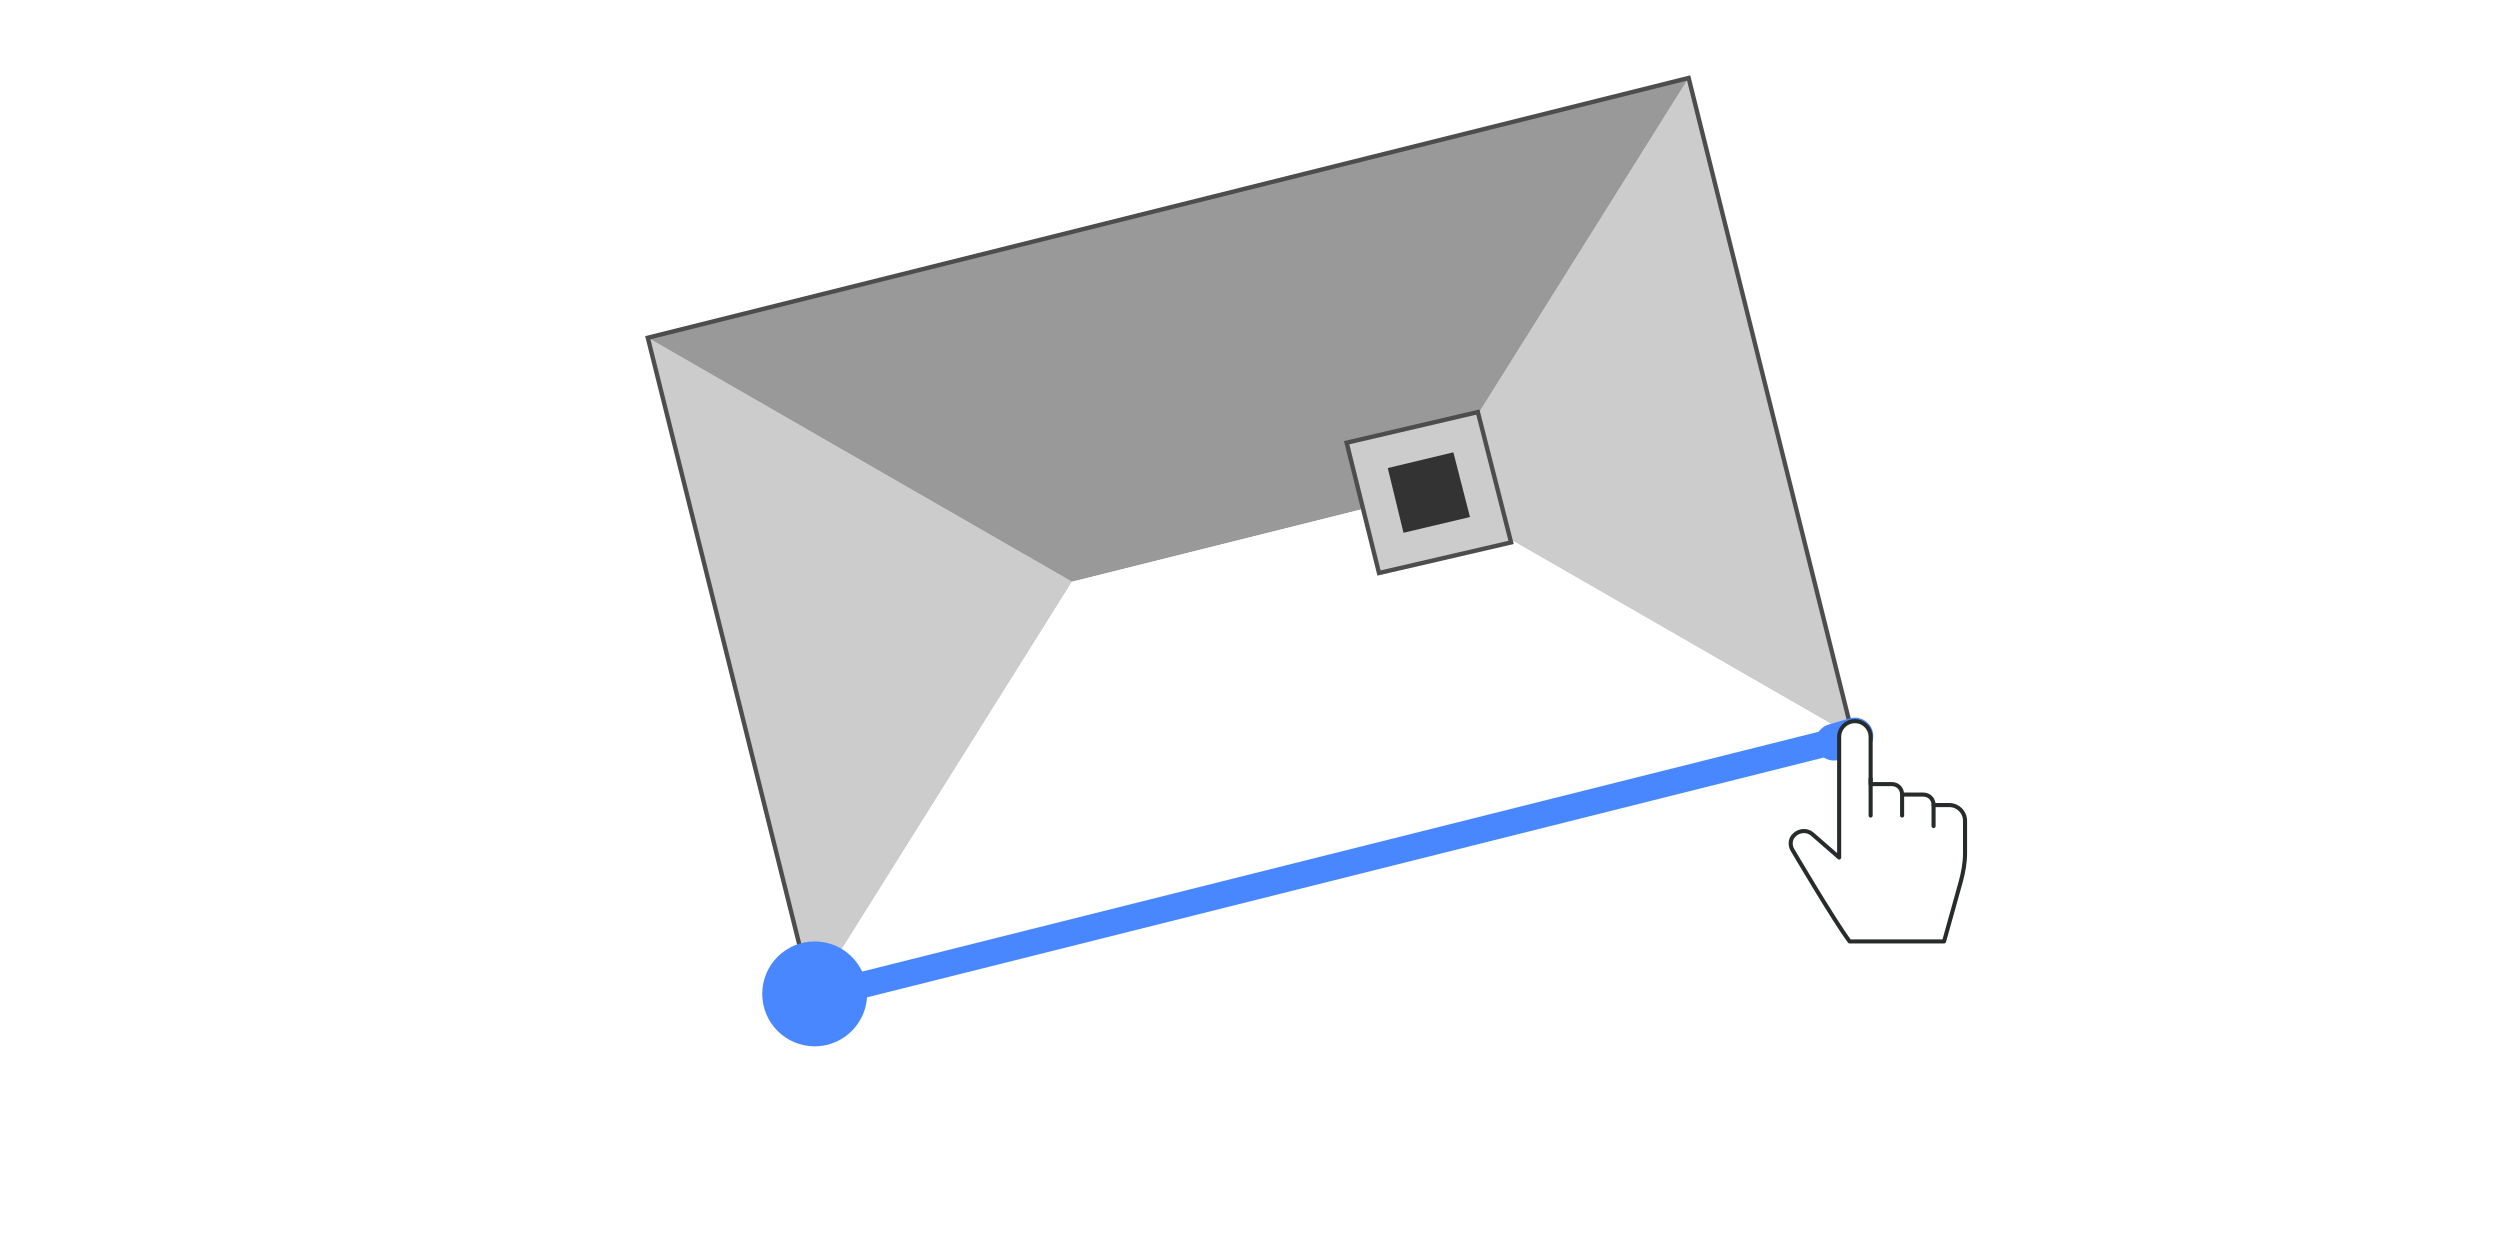
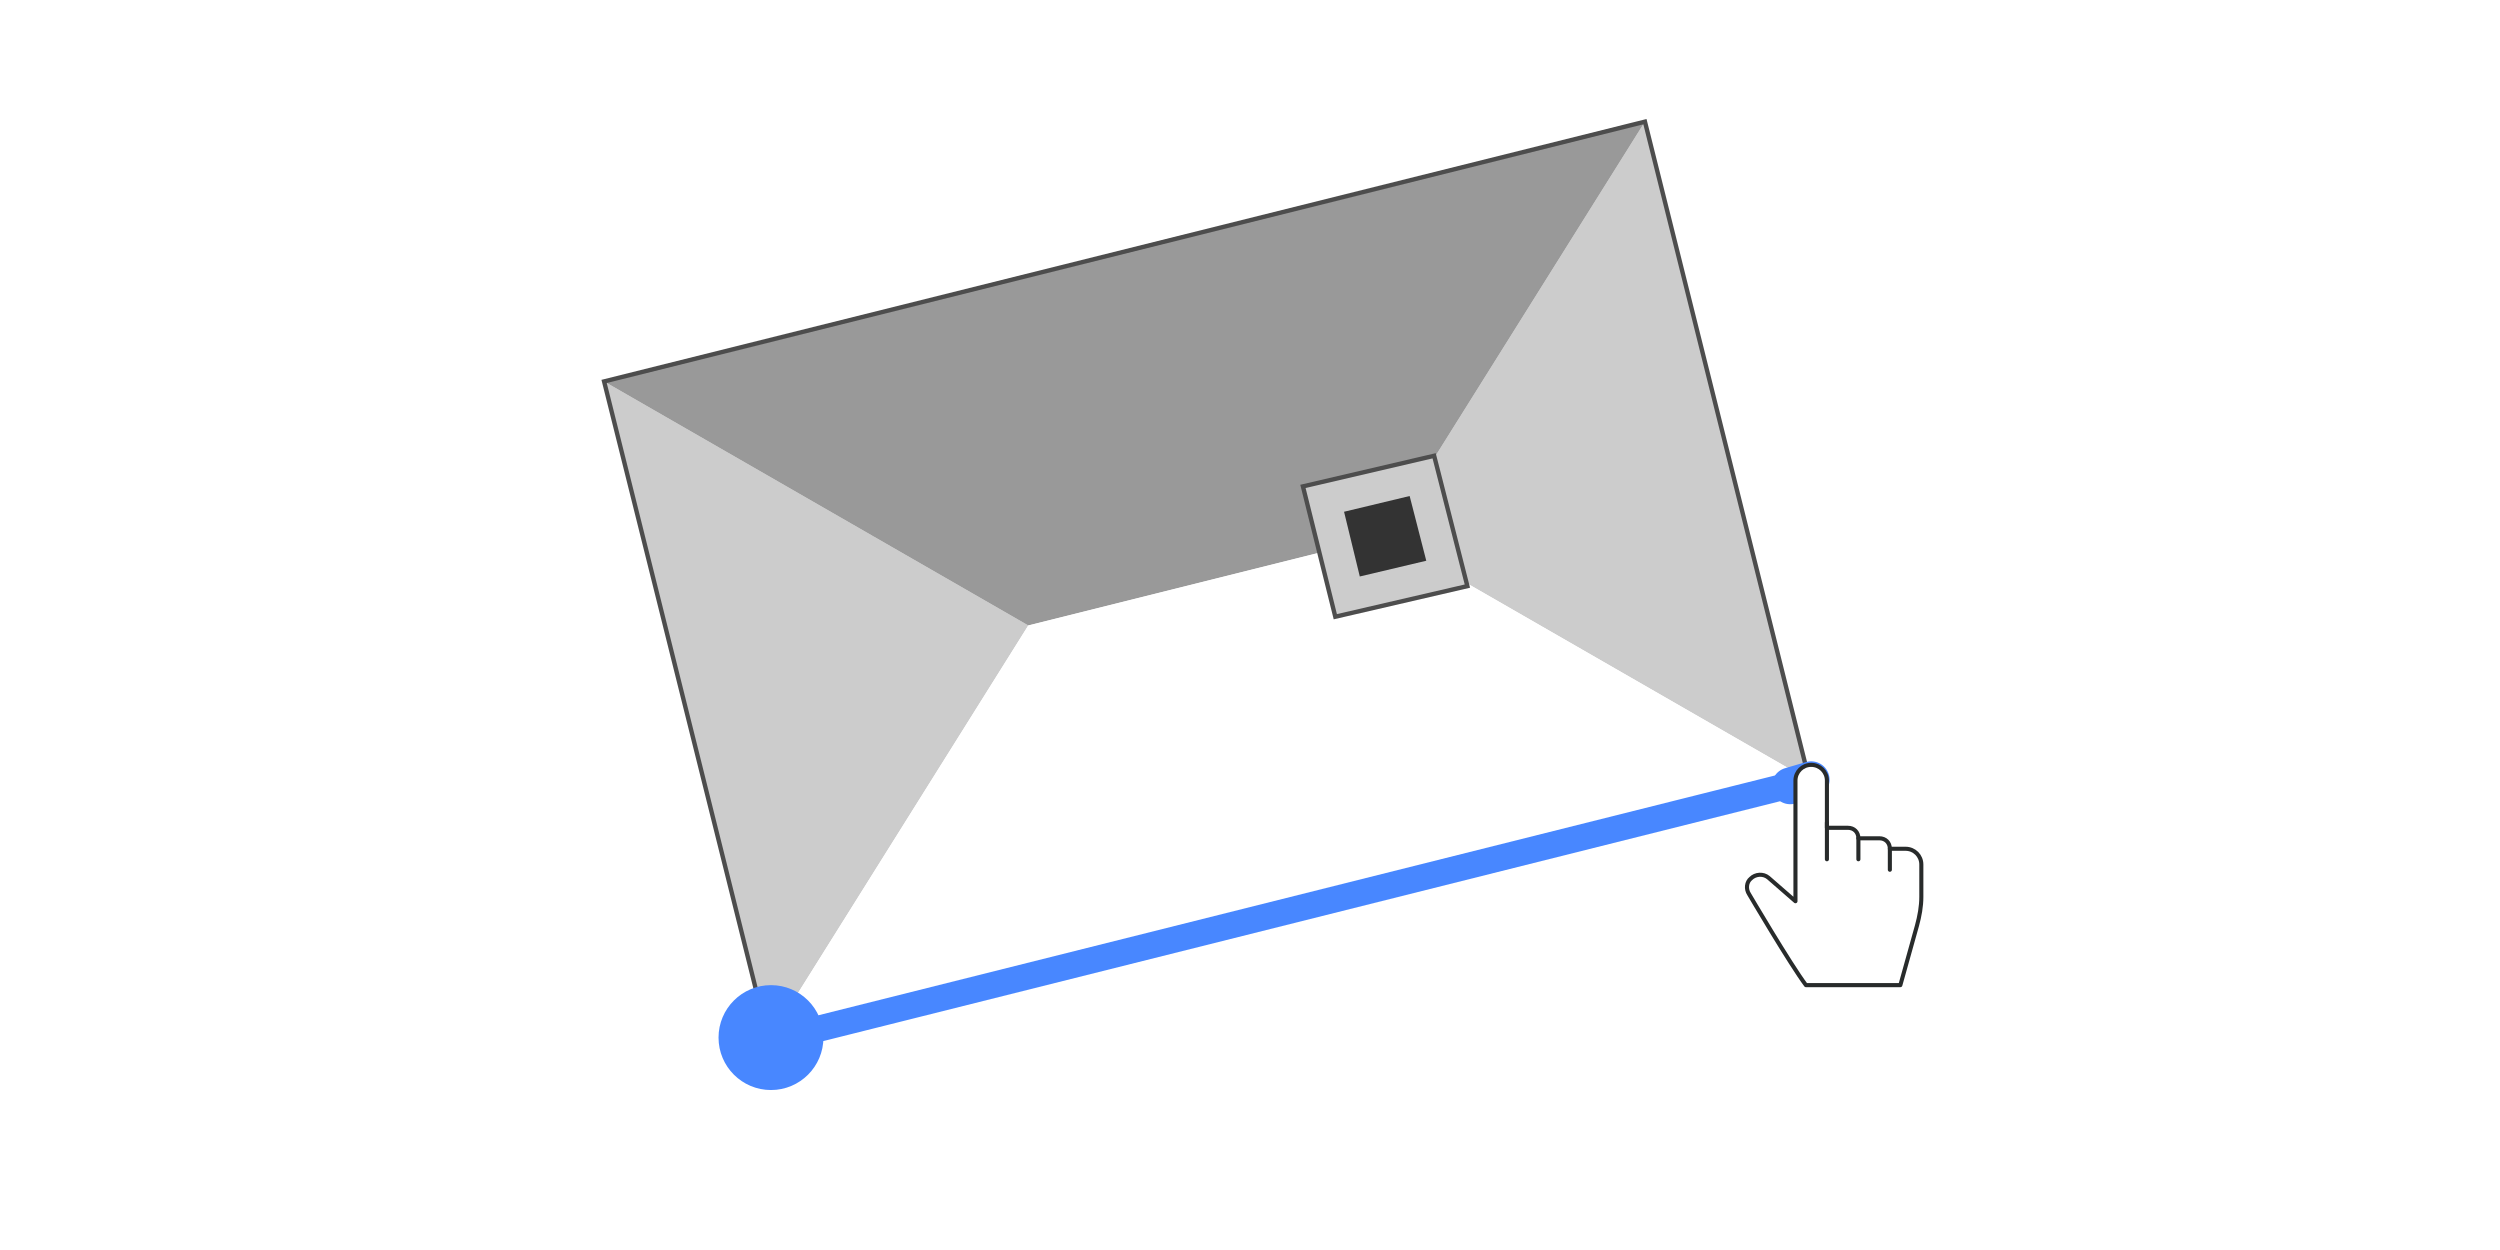
<svg xmlns="http://www.w3.org/2000/svg" xmlns:xlink="http://www.w3.org/1999/xlink" version="1.1" id="Layer_1" x="0px" y="0px" viewBox="163 324.5 286 143" enable-background="new 163 324.5 286 143" xml:space="preserve">
  <symbol id="New_Symbol_40" viewBox="-69.2 -52.8 138.4 105.6">
    <polygon fill="#CCCCCC" points="-68.9,22.8 -20.4,-5.1 -50.1,-52.5  " />
    <polygon fill="#CCCCCC" points="50.1,52.5 20.4,5.1 68.9,-22.8  " />
    <polygon fill="#999999" points="-68.9,22.8 -20.4,-5.1 20.4,5.1 50.1,52.5  " />
    <polygon fill="#FFFFFF" points="-50.1,-52.5 -20.4,-5.1 20.4,5.1 68.9,-22.8  " />
    <polygon fill="none" stroke="#4D4D4D" stroke-width="0.5" stroke-miterlimit="10" points="-68.9,22.8 -50.1,-52.5 68.9,-22.8    50.1,52.5  " />
    <g>
      <g>
        <polygon fill="#CCCCCC" stroke="#4D4D4D" stroke-width="0.5" stroke-miterlimit="10" points="11,10.8 14.7,-4.1 29.8,-0.6      26,14.3    " />
      </g>
      <g>
        <polygon fill="#333333" points="15.7,7.9 17.5,0.5 25.1,2.3 23.2,9.7    " />
      </g>
    </g>
  </symbol>
  <g id="ins_x5F_1" display="none">
    <rect y="243" display="inline" fill="#FFFFFF" stroke="#000000" stroke-miterlimit="10" width="612" height="306" />
    <use xlink:href="#New_Symbol_40" width="138.4" height="105.6" x="-69.2" y="-52.8" transform="matrix(2.1411 0 0 -2.1411 306.107 395.893)" display="inline" overflow="visible" />
    <g display="inline">
      <g>
        <g>
          <path fill="none" stroke="#212222" stroke-miterlimit="10" d="M203.3,306.1c0,0,34-7.3,45.4,33.6" />
          <g>
            <polygon fill="#212222" points="240.7,339.3 250.8,350.2 255.3,335.9      " />
          </g>
        </g>
      </g>
    </g>
    <g display="inline">
      <g>
        <g>
          <path fill="none" stroke="#212222" stroke-miterlimit="10" d="M415.3,486.3c0,0-34,7.3-45.4-33.6" />
          <g>
            <polygon fill="#212222" points="377.9,453.1 367.8,442.2 363.3,456.6      " />
          </g>
        </g>
      </g>
    </g>
  </g>
  <rect x="163" y="324.5" fill="#FFFFFF" width="286" height="143" />
-   <use xlink:href="#New_Symbol_40" width="138.4" height="105.6" x="-69.2" y="-52.8" transform="matrix(1.0006 0 0 -1.0006 306.05 385.95)" overflow="visible" enable-background="new    " />
-   <circle fill="#4887FF" cx="256.2" cy="438.2" r="6" />
+   <use xlink:href="#New_Symbol_40" width="138.4" height="105.6" x="-69.2" y="-52.8" transform="matrix(1.0006 0 0 -1.0006 301.05 390.95)" overflow="visible" enable-background="new    " />
+   <circle fill="#4887FF" cx="251.2" cy="443.2" r="6" />
  <g>
    <g>
-       <line fill="none" stroke="#4887FF" stroke-width="4.206" stroke-linecap="round" stroke-miterlimit="10" x1="256.2" y1="438.5" x2="258.6" y2="437.9" />
-       <line fill="none" stroke="#4887FF" stroke-width="3" stroke-linecap="round" stroke-miterlimit="10" x1="261.6" y1="437.2" x2="371.3" y2="409.7" />
-       <line fill="none" stroke="#4887FF" stroke-width="4.206" stroke-linecap="round" stroke-miterlimit="10" x1="372.8" y1="409.4" x2="375.2" y2="408.7" />
+       <line fill="none" stroke="#4887FF" stroke-width="4.206" stroke-linecap="round" stroke-miterlimit="10" x1="251.2" y1="443.5" x2="253.6" y2="442.9" />
+       <line fill="none" stroke="#4887FF" stroke-width="3" stroke-linecap="round" stroke-miterlimit="10" x1="256.6" y1="442.2" x2="366.3" y2="414.7" />
+       <line fill="none" stroke="#4887FF" stroke-width="4.206" stroke-linecap="round" stroke-miterlimit="10" x1="367.8" y1="414.4" x2="370.2" y2="413.7" />
    </g>
  </g>
  <g>
-     <path fill="#FFFFFF" stroke="#282B2B" stroke-width="0.467" stroke-linejoin="round" stroke-miterlimit="10" d="M373.4,422.6   v-13.8c0-1,0.8-1.8,1.8-1.8c1,0,1.8,0.8,1.8,1.8v5.4h2.4c0.7,0,1.2,0.5,1.2,1.2h2.4c0.7,0,1.2,0.5,1.2,1.2h1.8c1,0,1.8,0.8,1.8,1.8   v3.7c0,1.1-0.2,2.2-0.5,3.3l-1.9,6.8h-10.8c-1.8-2.4-6.5-10.4-6.5-10.4c-0.4-0.6-0.3-1.4,0.2-1.8c0.5-0.5,1.4-0.6,2-0.1   L373.4,422.6z" />
-     <line fill="none" stroke="#282B2B" stroke-width="0.467" stroke-linecap="round" stroke-linejoin="round" stroke-miterlimit="10" x1="380.6" y1="415.4" x2="380.6" y2="417.8" />
-     <line fill="none" stroke="#282B2B" stroke-width="0.467" stroke-linecap="round" stroke-linejoin="round" stroke-miterlimit="10" x1="377" y1="413.6" x2="377" y2="417.8" />
-     <line fill="none" stroke="#282B2B" stroke-width="0.467" stroke-linecap="round" stroke-linejoin="round" stroke-miterlimit="10" x1="384.2" y1="416.6" x2="384.2" y2="419" />
+     <path fill="#FFFFFF" stroke="#282B2B" stroke-width="0.467" stroke-linejoin="round" stroke-miterlimit="10" d="M368.4,427.6   v-13.8c0-1,0.8-1.8,1.8-1.8c1,0,1.8,0.8,1.8,1.8v5.4h2.4c0.7,0,1.2,0.5,1.2,1.2h2.4c0.7,0,1.2,0.5,1.2,1.2h1.8c1,0,1.8,0.8,1.8,1.8   v3.7c0,1.1-0.2,2.2-0.5,3.3l-1.9,6.8h-10.8c-1.8-2.4-6.5-10.4-6.5-10.4c-0.4-0.6-0.3-1.4,0.2-1.8c0.5-0.5,1.4-0.6,2-0.1   L368.4,427.6z" />
+     <line fill="none" stroke="#282B2B" stroke-width="0.467" stroke-linecap="round" stroke-linejoin="round" stroke-miterlimit="10" x1="375.6" y1="420.4" x2="375.6" y2="422.8" />
+     <line fill="none" stroke="#282B2B" stroke-width="0.467" stroke-linecap="round" stroke-linejoin="round" stroke-miterlimit="10" x1="372" y1="418.6" x2="372" y2="422.8" />
+     <line fill="none" stroke="#282B2B" stroke-width="0.467" stroke-linecap="round" stroke-linejoin="round" stroke-miterlimit="10" x1="379.2" y1="421.6" x2="379.2" y2="424" />
  </g>
</svg>
